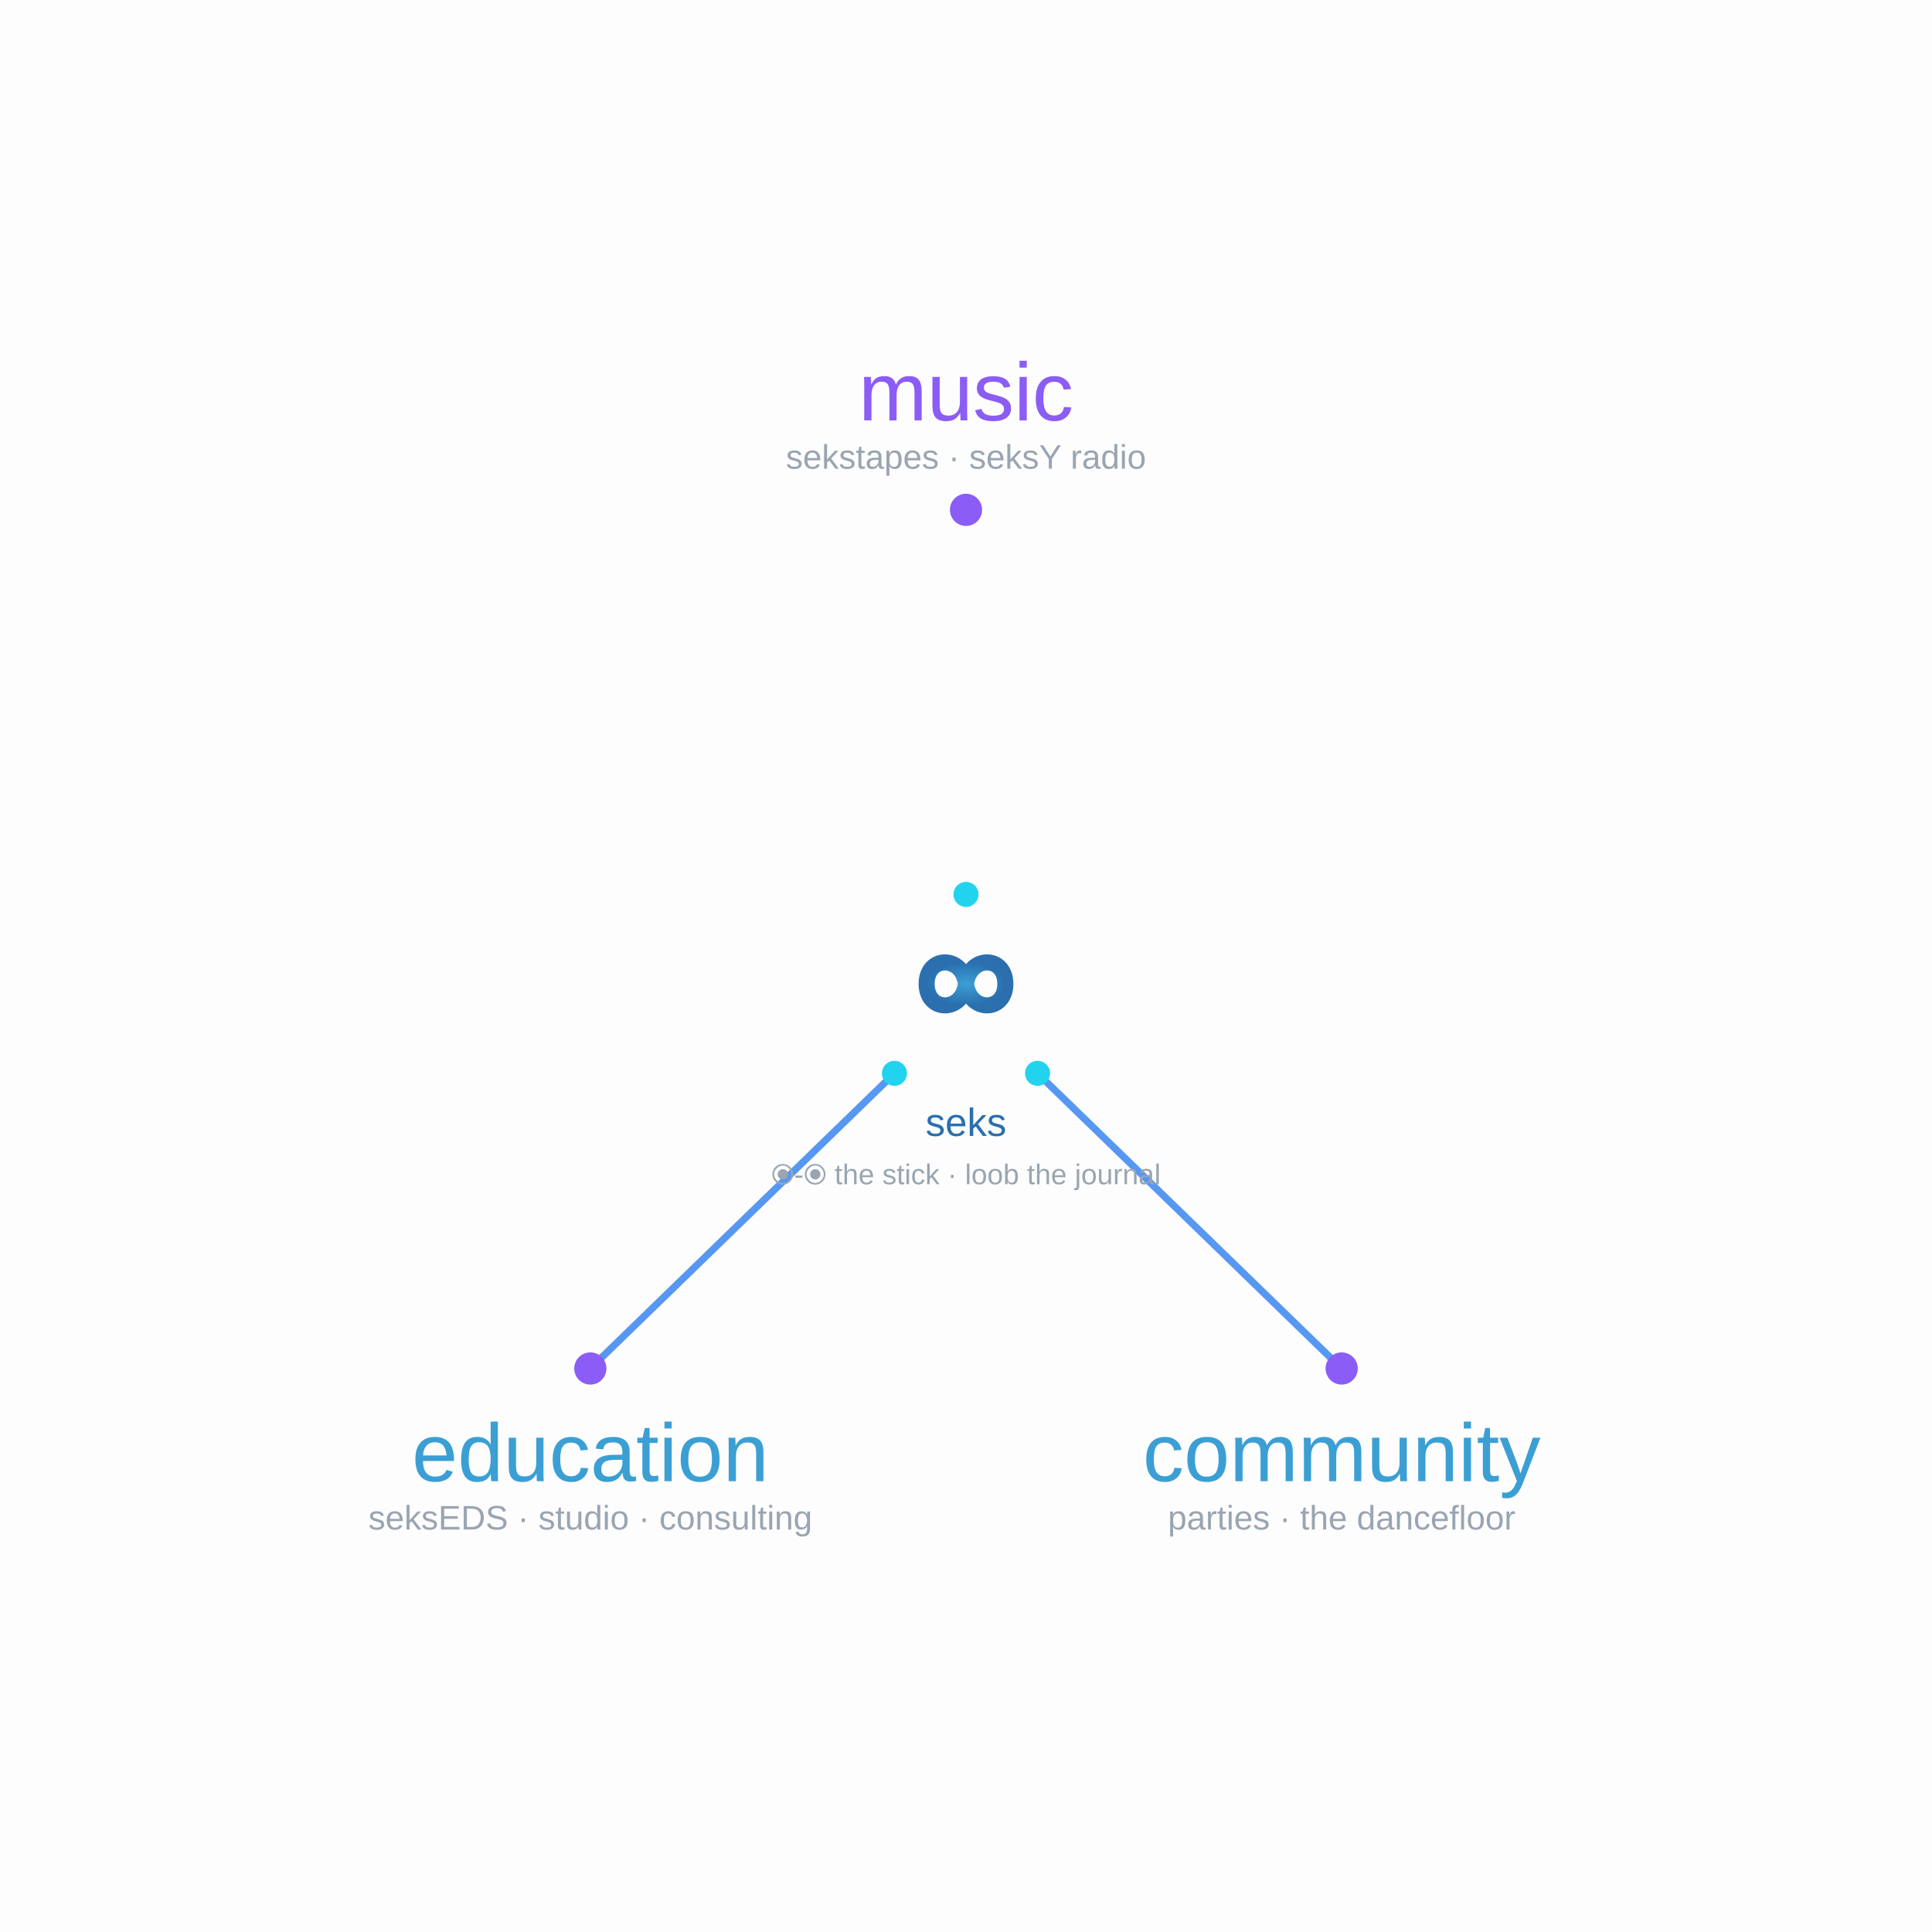
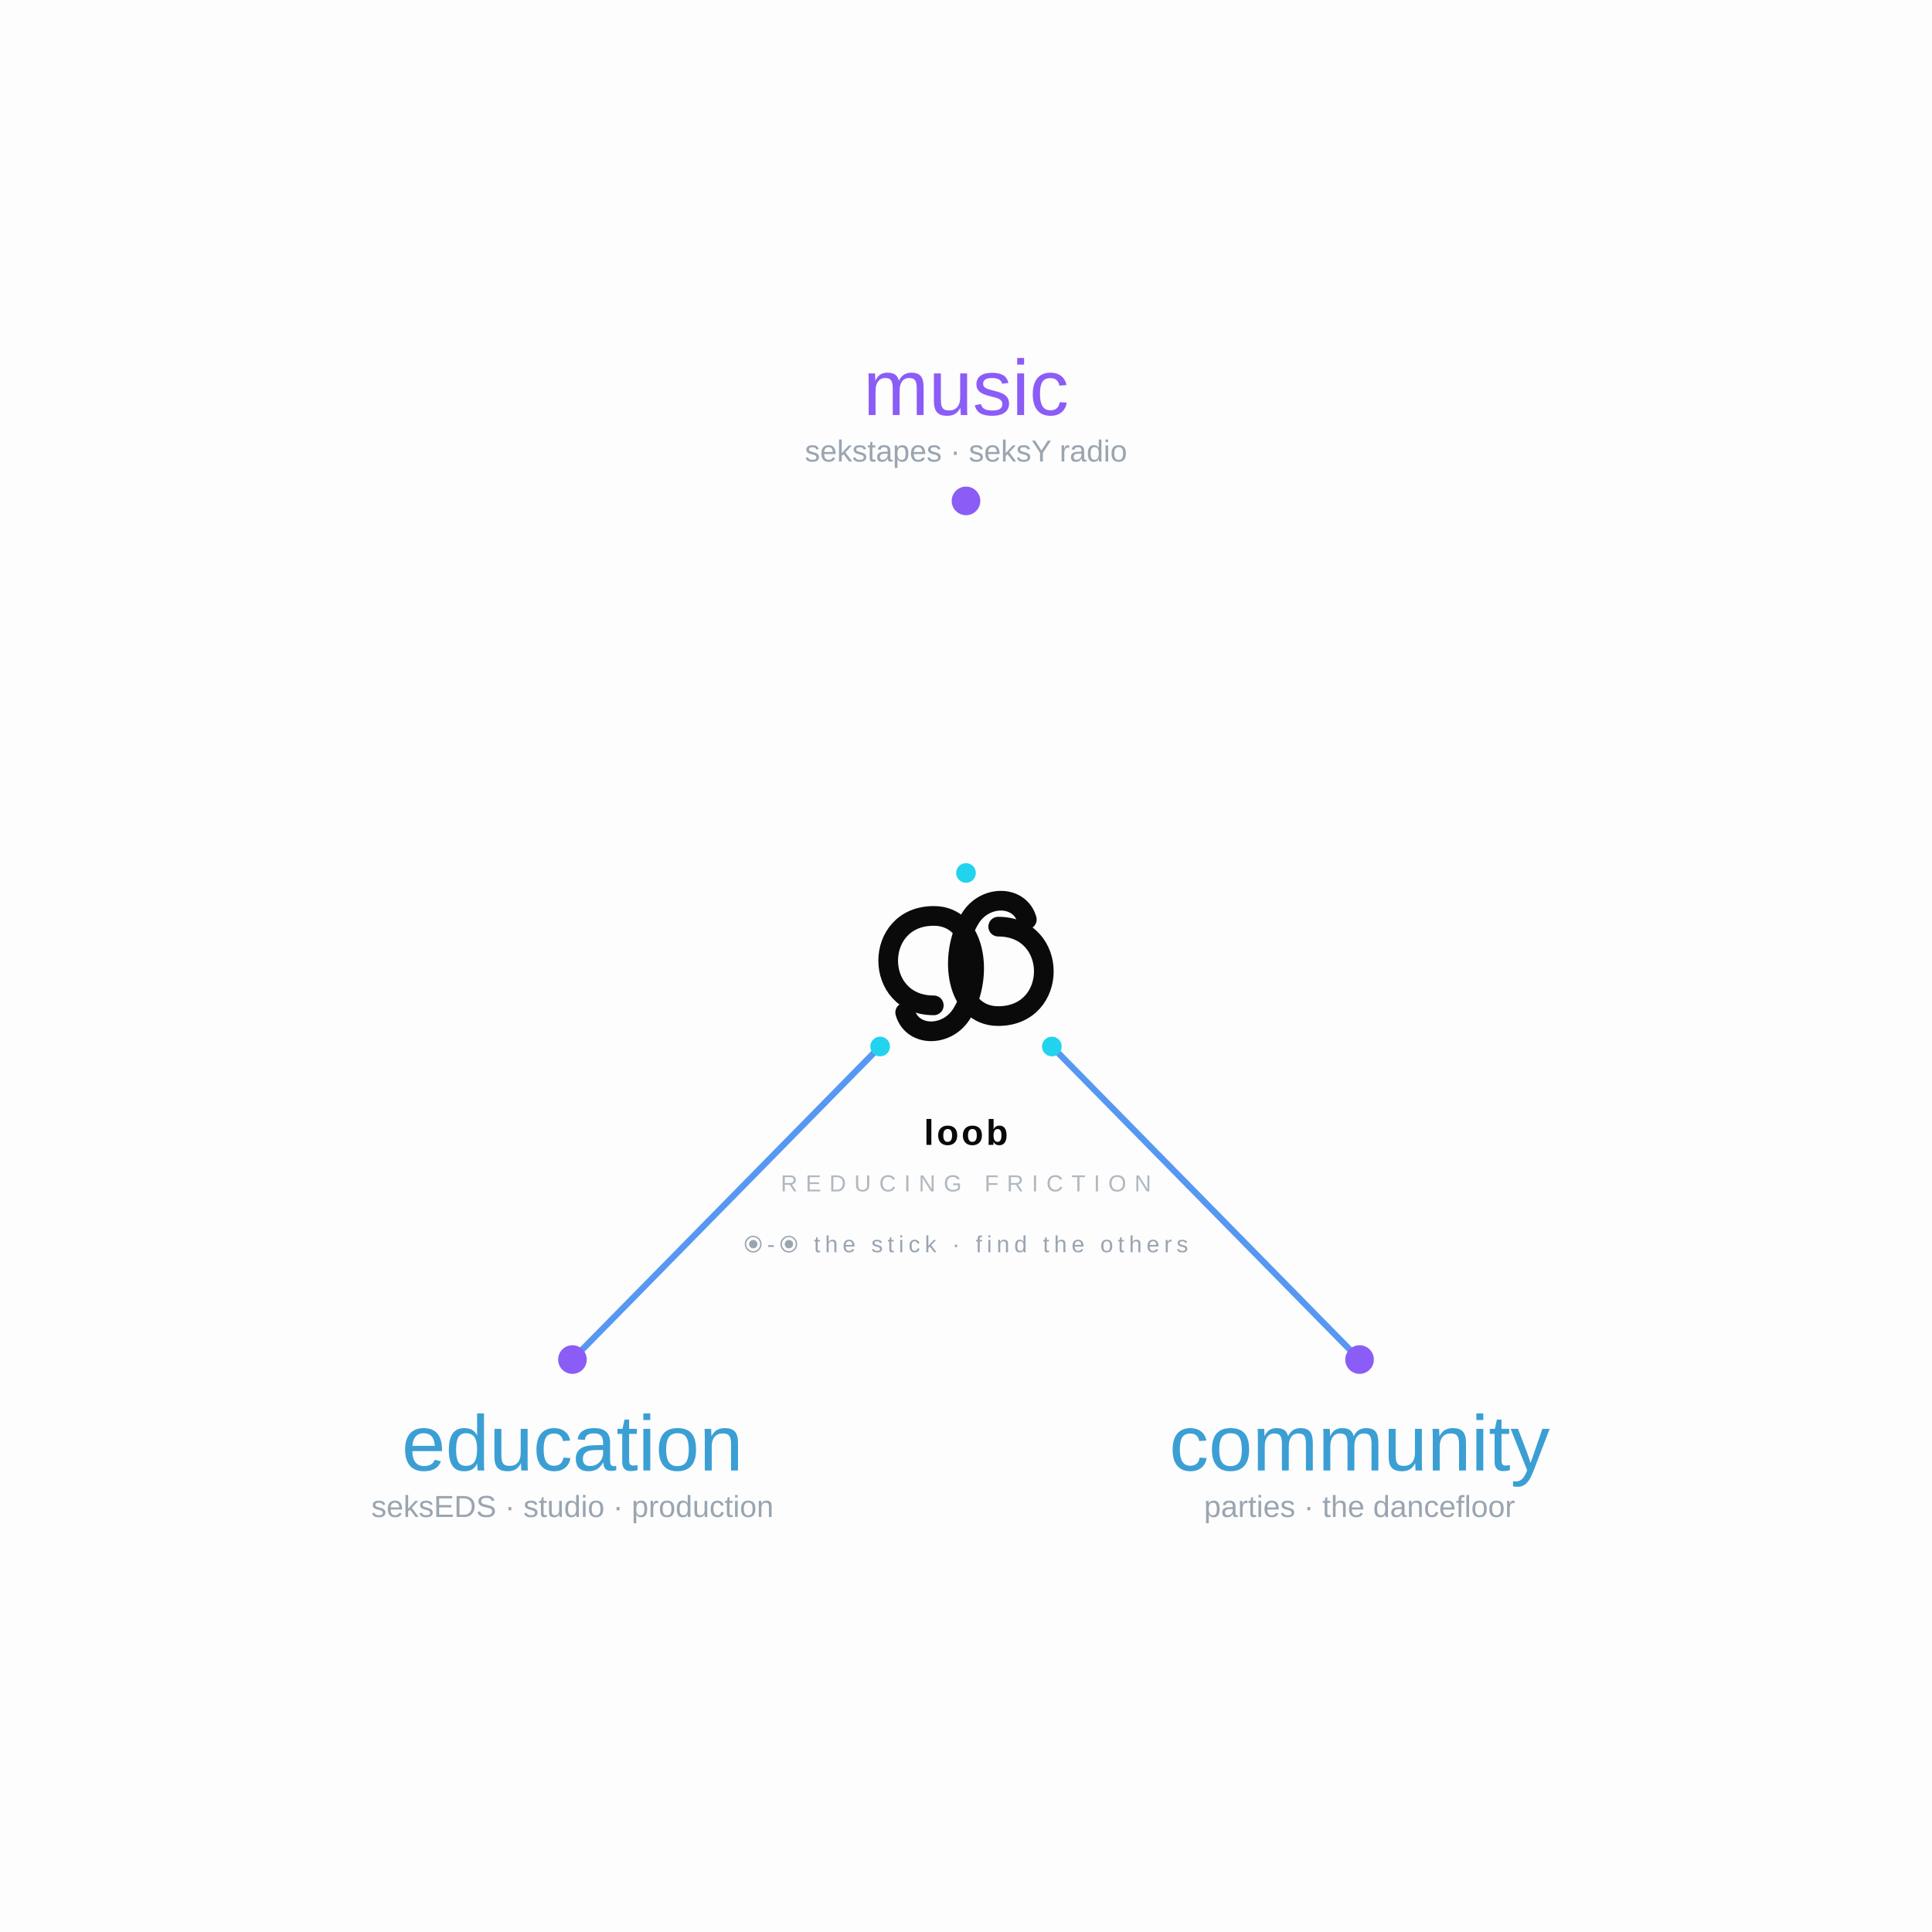
<svg xmlns="http://www.w3.org/2000/svg" viewBox="0 0 1080 1080" font-family="'Helvetica Neue',Arial,sans-serif">
  <defs>
    <linearGradient id="g1" x1="0" y1="0" x2="0" y2="1">
      <stop offset="0" stop-color="#8b5cf6" />
      <stop offset="1" stop-color="#22d3ee" />
    </linearGradient>
    <linearGradient id="g2" x1="1" y1="1" x2="0" y2="0">
      <stop offset="0" stop-color="#8b5cf6" />
      <stop offset="1" stop-color="#22d3ee" />
    </linearGradient>
    <linearGradient id="g3" x1="0" y1="1" x2="1" y2="0">
      <stop offset="0" stop-color="#8b5cf6" />
      <stop offset="1" stop-color="#22d3ee" />
    </linearGradient>
-     <radialGradient id="core" cx="0.5" cy="0.5" r="0.5">
-       <stop offset="0" stop-color="#3b9fd4" />
-       <stop offset="1" stop-color="#2b6fae" />
-     </radialGradient>
  </defs>
  <rect width="1080" height="1080" fill="#fdfdfe" />
-   <line x1="540" y1="500" x2="540" y2="285" stroke="url(#g1)" stroke-width="4" stroke-linecap="round" />
-   <line x1="500" y1="600" x2="330" y2="765" stroke="url(#g2)" stroke-width="4" stroke-linecap="round" />
-   <line x1="580" y1="600" x2="750" y2="765" stroke="url(#g3)" stroke-width="4" stroke-linecap="round" />
-   <circle cx="540" cy="285" r="9" fill="#8b5cf6" />
-   <circle cx="540" cy="500" r="7" fill="#22d3ee" />
-   <circle cx="500" cy="600" r="7" fill="#22d3ee" />
-   <circle cx="580" cy="600" r="7" fill="#22d3ee" />
-   <circle cx="330" cy="765" r="9" fill="#8b5cf6" />
-   <circle cx="750" cy="765" r="9" fill="#8b5cf6" />
-   <g transform="translate(540,550)" fill="none" stroke="url(#core)" stroke-width="9" stroke-linecap="round">
-     <path d="M -22 0 C -22 -16 -2 -16 0 0 C 2 16 22 16 22 0 C 22 -16 2 -16 0 0 C -2 16 -22 16 -22 0 Z" />
+   <line x1="540" y1="488" x2="540" y2="280" stroke="url(#g1)" stroke-width="3.5" stroke-linecap="round" />
+   <line x1="492" y1="585" x2="320" y2="760" stroke="url(#g2)" stroke-width="3.5" stroke-linecap="round" />
+   <line x1="588" y1="585" x2="760" y2="760" stroke="url(#g3)" stroke-width="3.5" stroke-linecap="round" />
+   <circle cx="540" cy="280" r="8" fill="#8b5cf6" />
+   <circle cx="320" cy="760" r="8" fill="#8b5cf6" />
+   <circle cx="760" cy="760" r="8" fill="#8b5cf6" />
+   <circle cx="540" cy="488" r="5.5" fill="#22d3ee" />
+   <circle cx="492" cy="585" r="5.5" fill="#22d3ee" />
+   <circle cx="588" cy="585" r="5.5" fill="#22d3ee" />
+   <g transform="translate(540,540) scale(1.0)" fill="none" stroke="#0a0a0a" stroke-width="11" stroke-linecap="round" stroke-linejoin="round">
+     <path d="M -18 22              C -52 22 -52 -28 -18 -28              C 6 -28 10 6 -2 26              C -10 40 -30 40 -34 26" />
+     <path d="M 18 -22              C 52 -22 52 28 18 28              C -6 28 -10 -6 2 -26              C 10 -40 30 -40 34 -26" />
  </g>
-   <text x="540" y="235" text-anchor="middle" font-size="46" font-weight="300" fill="#8b5cf6">music</text>
-   <text x="540" y="262" text-anchor="middle" font-size="19" font-weight="300" fill="#9aa5b1">sekstapes · seksY radio</text>
-   <text x="330" y="828" text-anchor="middle" font-size="46" font-weight="300" fill="#3b9fd4">education</text>
-   <text x="330" y="855" text-anchor="middle" font-size="19" font-weight="300" fill="#9aa5b1">seksEDS · studio · consulting</text>
-   <text x="750" y="828" text-anchor="middle" font-size="46" font-weight="300" fill="#3b9fd4">community</text>
-   <text x="750" y="855" text-anchor="middle" font-size="19" font-weight="300" fill="#9aa5b1">parties · the dancefloor</text>
-   <text x="540" y="635" text-anchor="middle" font-size="22" font-weight="500" fill="#2b6fae">seks</text>
-   <text x="540" y="662" text-anchor="middle" font-size="16" font-weight="300" fill="#9aa5b1">⦿-⦿ the stick · loob the journal</text>
+   <text x="540" y="232" text-anchor="middle" font-size="44" font-weight="300" fill="#8b5cf6">music</text>
+   <text x="540" y="258" text-anchor="middle" font-size="17" font-weight="300" fill="#9aa5b1">sekstapes · seksY radio</text>
+   <text x="320" y="822" text-anchor="middle" font-size="44" font-weight="300" fill="#3b9fd4">education</text>
+   <text x="320" y="848" text-anchor="middle" font-size="17" font-weight="300" fill="#9aa5b1">seksEDS · studio · production</text>
+   <text x="760" y="822" text-anchor="middle" font-size="44" font-weight="300" fill="#3b9fd4">community</text>
+   <text x="760" y="848" text-anchor="middle" font-size="17" font-weight="300" fill="#9aa5b1">parties · the dancefloor</text>
+   <text x="540" y="640" text-anchor="middle" font-size="20" font-weight="600" letter-spacing="0.08em" fill="#0a0a0a">loob</text>
+   <text x="540" y="666" text-anchor="middle" font-size="13" font-weight="300" letter-spacing="0.35em" fill="#b0b8c0">REDUCING FRICTION</text>
+   <text x="540" y="700" text-anchor="middle" font-size="13" font-weight="300" letter-spacing="0.2em" fill="#9aa5b1">⦿-⦿ the stick · find the others</text>
</svg>
